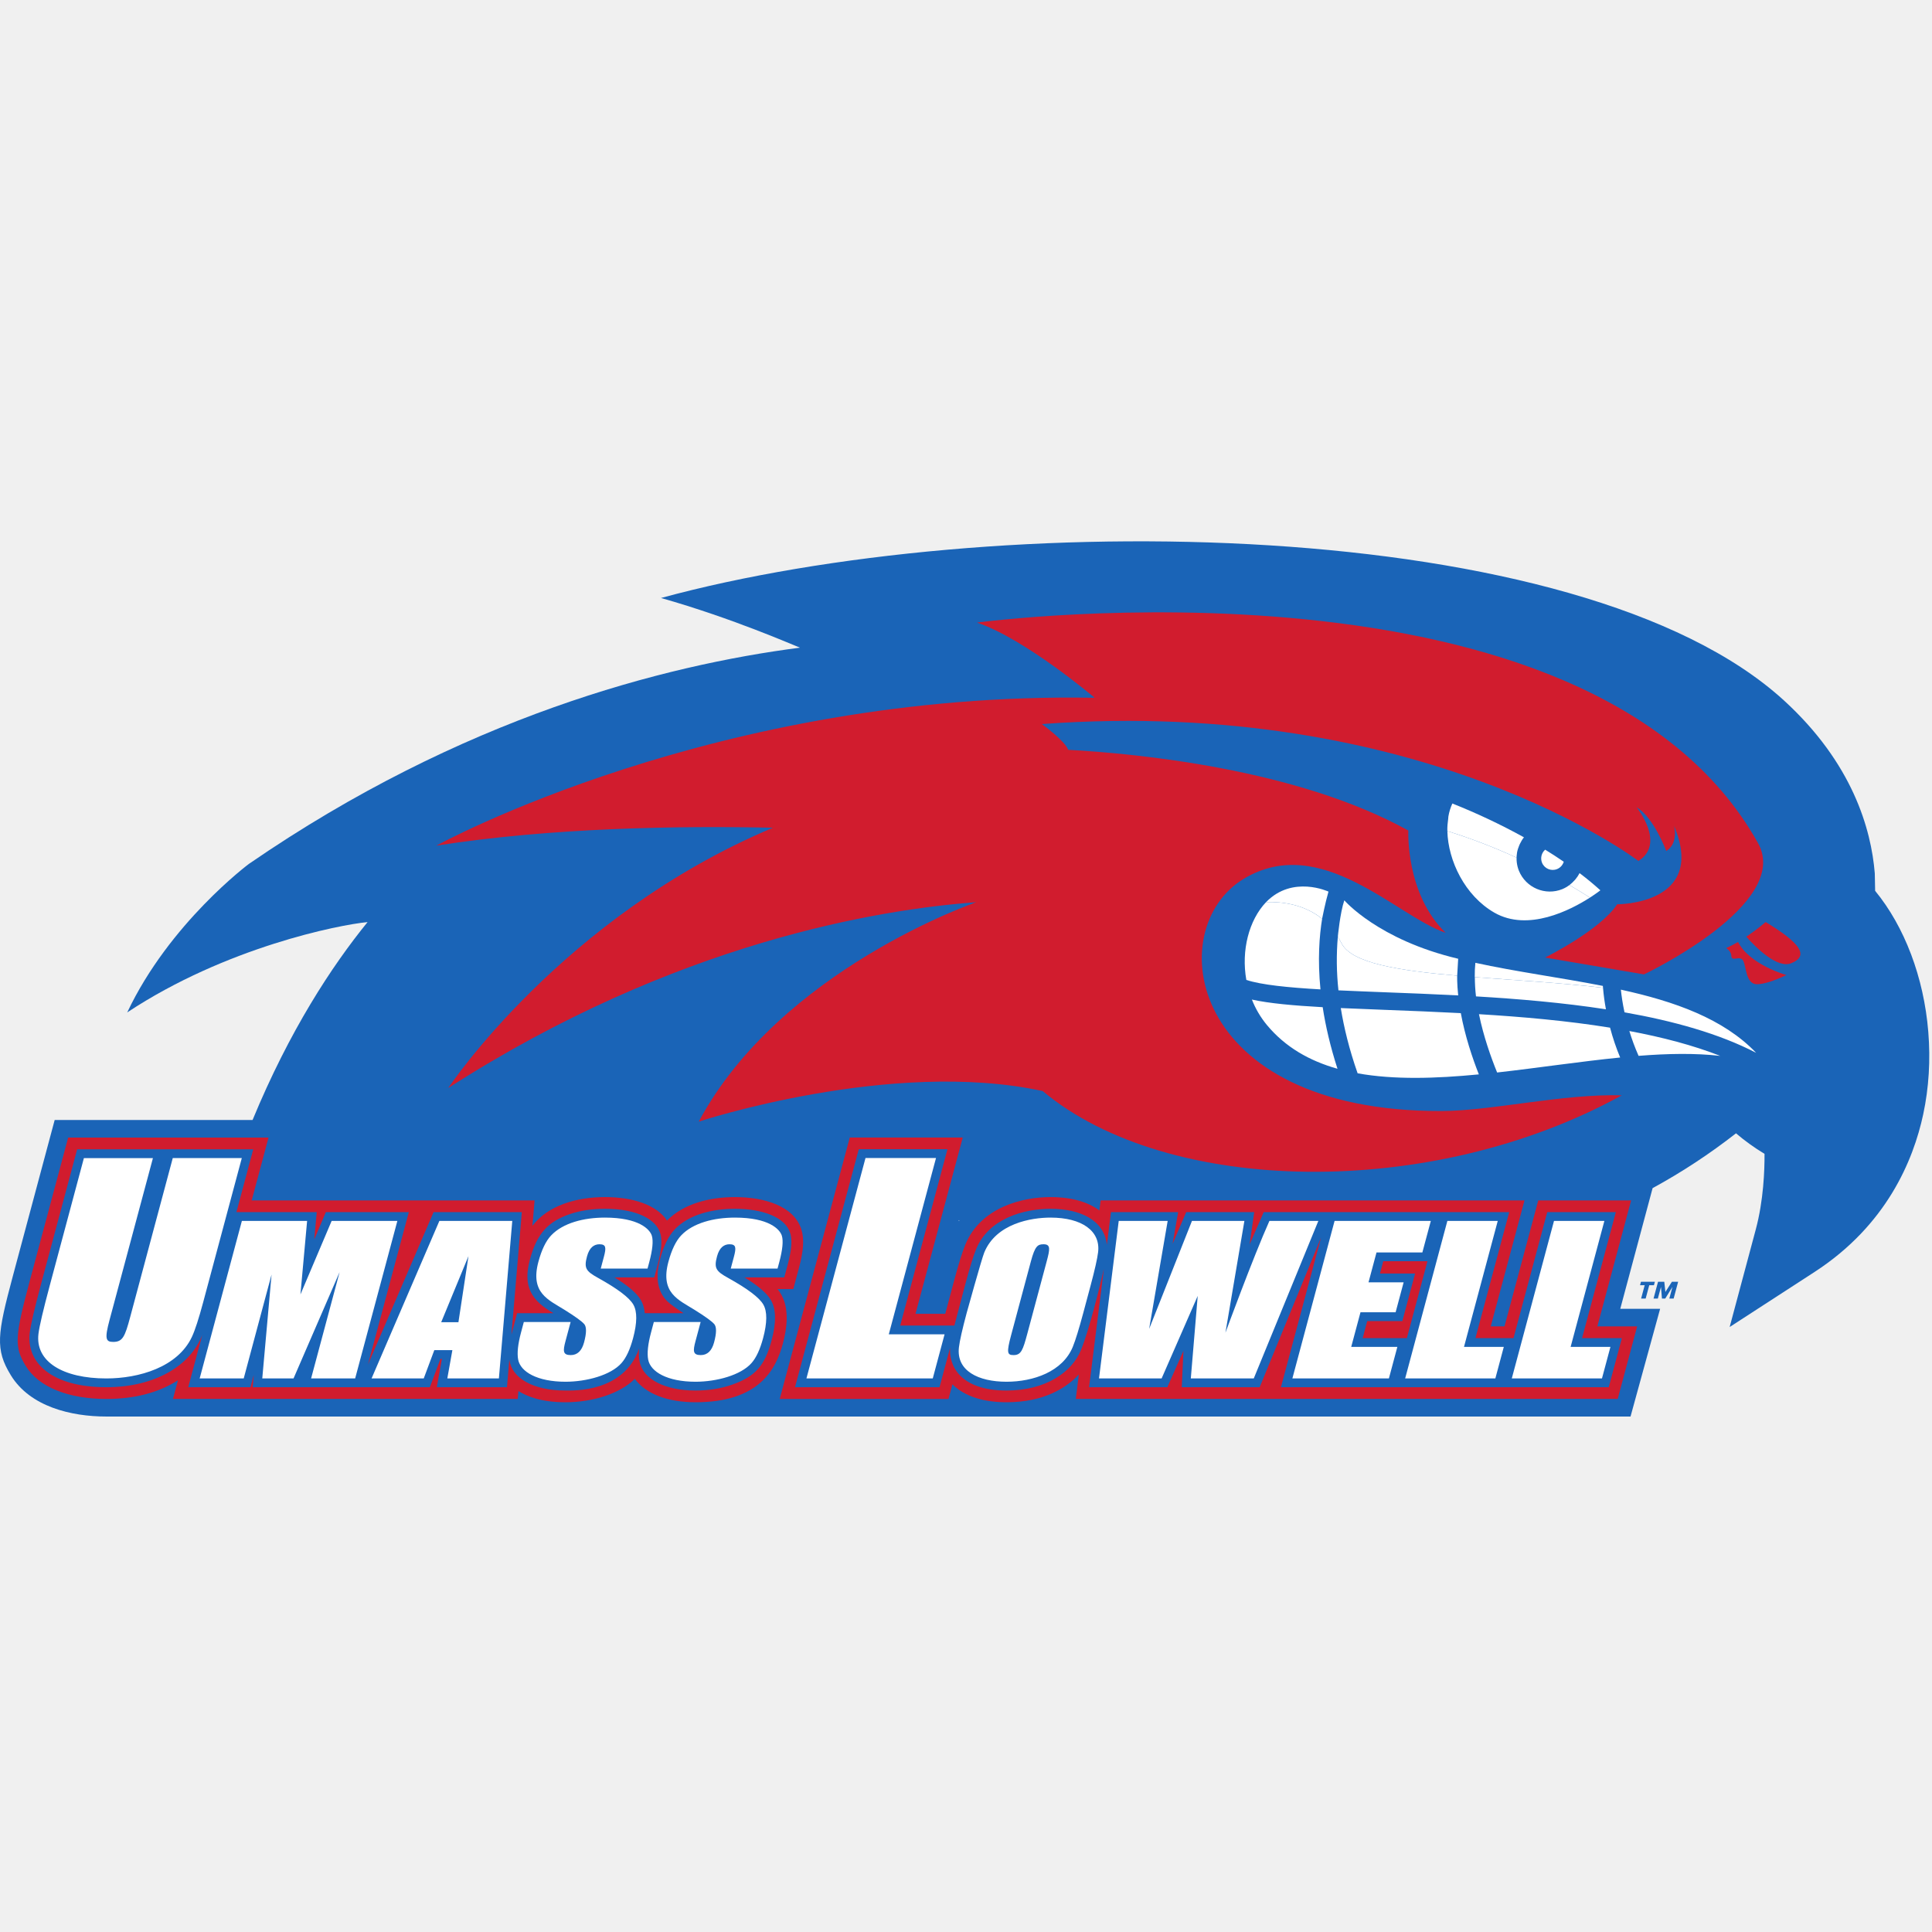
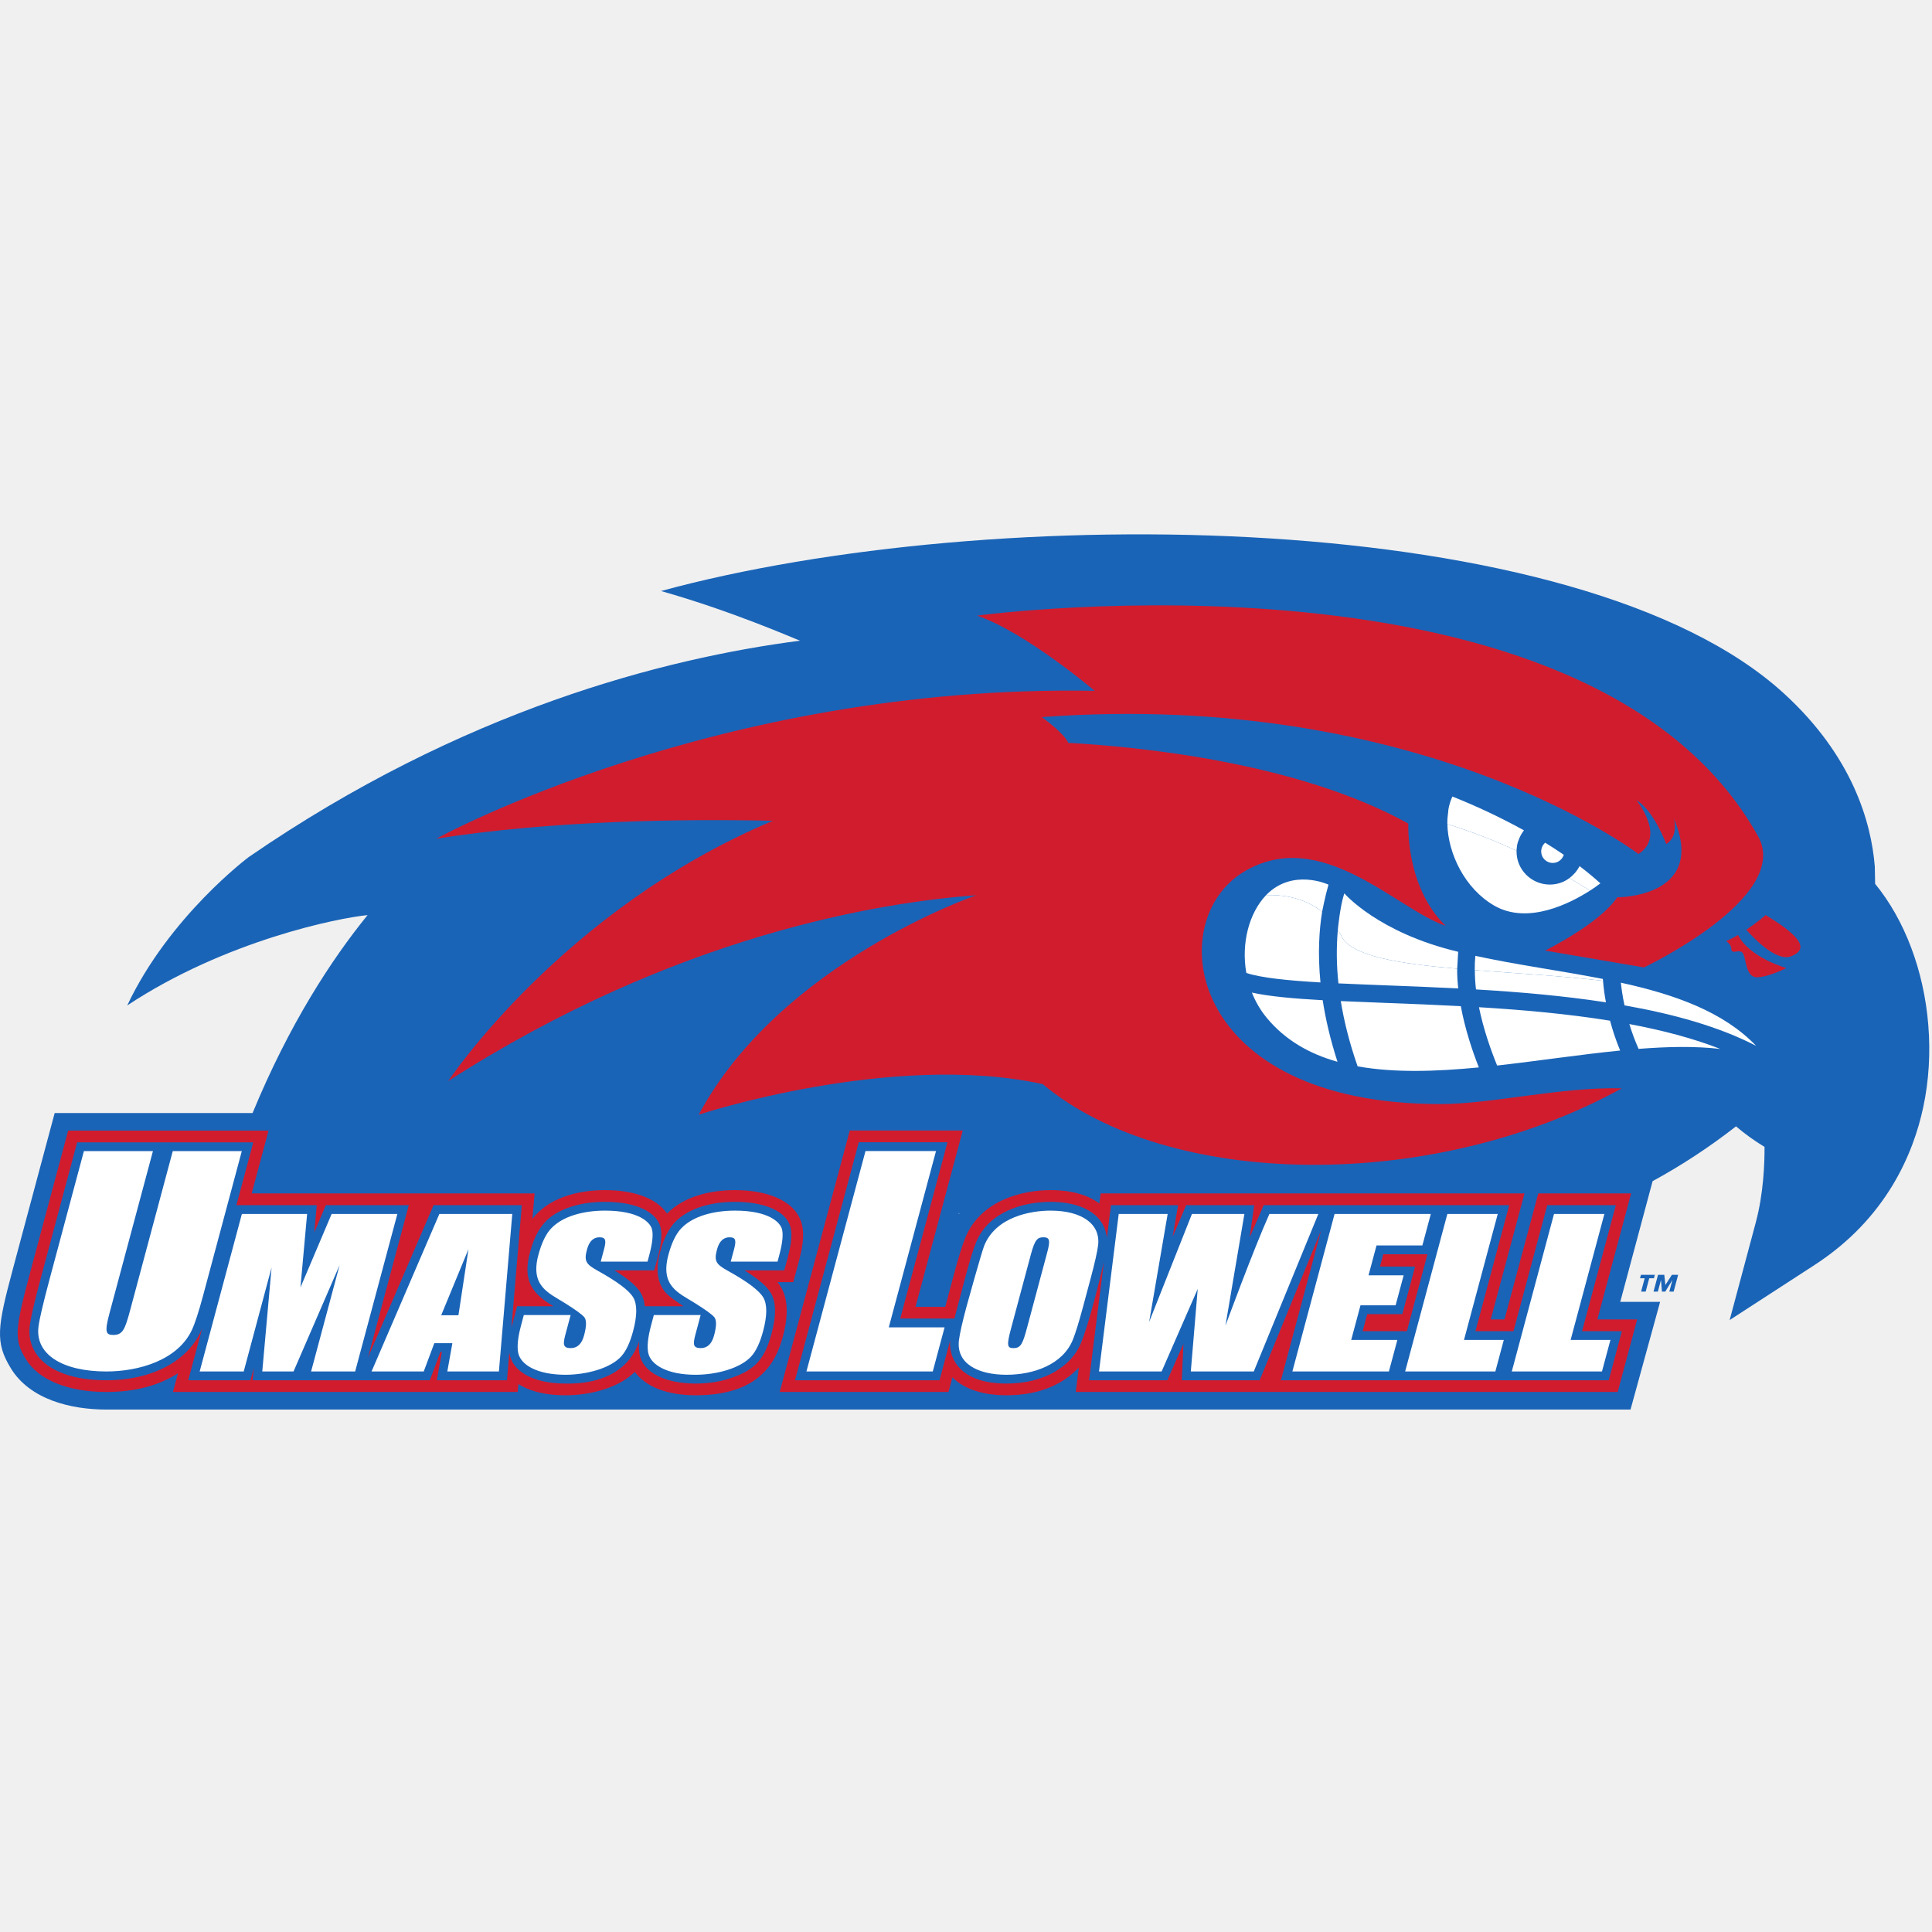
<svg xmlns="http://www.w3.org/2000/svg" width="200" height="200">
-   <g fill="none">
-     <path d="M99.267 126.31c.02.005.039.008.06.014-.032.029-.07.058-.1.086l.04-.1zm100.348-19.504c-.46-5.64-2.46-10.882-5.502-14.589l-.035-1.806c-.374-4.586-2.307-11.412-9.4-17.897-21.178-19.36-82.054-19.927-116.25-10.611 7.443 2.111 13.801 4.927 14.386 5.143-14.035 1.814-34.98 7.197-57.056 22.39 0 0-8.229 6.132-12.587 15.368 10.211-6.753 21.956-9.075 24.88-9.35-3.705 4.561-8.081 11.227-11.905 20.488H5.66l-4.326 16.142c-1.618 6.039-1.853 7.6-.214 10.278 1.985 3.256 6.24 4.277 9.889 4.277h157.783l3.063-11.15h-4.126l3.348-12.493a63.008 63.008 0 0 0 8.633-5.675 22.41 22.41 0 0 0 2.953 2.125c.01 1.692-.1 4.813-.903 7.817l-2.707 10.11 8.782-5.695c7.452-4.834 10.233-11.546 11.256-16.325.585-2.742.763-5.618.524-8.547z" fill="#1A64B7" />
-     <path d="M154.694 94.476c3.499 2.008 7.892-.272 9.894-1.555a55.498 55.498 0 0 0-2.122-1.3 3.43 3.43 0 0 1-.72.416 3.46 3.46 0 0 1-4.51-1.898 3.425 3.425 0 0 1-.212-1.71c-.013.116-.034.23-.034.35a59.496 59.496 0 0 0-7.16-2.747c.075 3.065 1.812 6.691 4.864 8.444m6.496-4.51c.347-.14.587-.43.69-.76-.64-.437-1.28-.852-1.924-1.248a1.2 1.2 0 0 0-.327 1.35c.249.61.948.91 1.56.658m-31.594 13.508a9.752 9.752 0 0 0 1.53 2.605c1.918 2.32 4.43 3.742 7.332 4.56-.747-2.314-1.238-4.445-1.532-6.375-3.044-.169-5.524-.392-7.33-.79m48.485 5.832c-2.828-1.108-6.023-1.942-9.41-2.574.248.819.563 1.681.955 2.569 3.004-.238 5.864-.293 8.455.005m-11.834-4.824a21.697 21.697 0 0 1-.302-2.228c-4.386-.514-9.055-.778-13.27-1.102.004.658.04 1.325.12 1.994 4.433.262 9.036.656 13.452 1.336m-11.264 6.542c4.252-.478 8.597-1.139 12.736-1.552a23.87 23.87 0 0 1-1.045-3.088c-4.416-.715-9.073-1.125-13.571-1.396.473 2.312 1.246 4.479 1.88 6.036m-1.892.196c-.667-1.694-1.425-3.942-1.867-6.34a515.476 515.476 0 0 0-7.803-.338 854.35 854.35 0 0 1-4.622-.188c.327 2.03.879 4.29 1.743 6.754 3.782.68 8.082.543 12.548.112m-16.215-16.158l-.01.052c-1.858-1.502-4.13-1.783-5.797-1.73-1.776 1.862-2.59 5.001-2.047 8.058 1.55.51 4.29.785 7.674.98-.3-3.053-.123-5.52.18-7.36M150.848 101c-6.106-.527-10.934-1.297-11.97-3.346a28.46 28.46 0 0 0-.385-.699 28.59 28.59 0 0 0 .062 5.565c1.556.073 3.217.137 4.933.204 2.36.09 4.872.185 7.464.321-.135-1.27-.104-2.045-.104-2.045m16.943 1.448c.068.635.18 1.432.377 2.348 5.067.893 9.798 2.206 13.626 4.192-3.398-3.55-8.464-5.33-14.003-6.54" fill="#FFF" />
-     <path d="M180.445 99.438c.337.602.267 2.471 1.455 2.45 1.19-.024 3.022-.953 3.022-.953s-3.81-1.067-4.998-3.423a11.3 11.3 0 0 1-1.222.629c.264.193.51.459.52.783.02.728.886-.085 1.223.514m2.336-3.988s-.873.756-2.004 1.519c.946 1.065 3.192 3.339 4.657 2.742 1.898-.772.894-2.112-2.653-4.261" fill="#D11C2E" />
-     <path d="M165.944 102.254c-.006-.064-.016-.133-.018-.193-4.4-.863-8.99-1.469-13.197-2.391-.05.485-.068.978-.064 1.48.002 0 .004.002.01.002 4.214.324 8.883.588 13.27 1.102m-1.357-9.334a.082.082 0 0 0 .013-.008c.673-.433 1.07-.748 1.07-.748a32.31 32.31 0 0 0-2.154-1.78 3.51 3.51 0 0 1-.421.636c-.025.03-.054.058-.08.09a3.518 3.518 0 0 1-.55.51c.804.469 1.514.91 2.122 1.3m-7.564-4.492c.008-.055.01-.113.019-.167.044-.252.122-.492.22-.726.023-.063.052-.124.08-.183.118-.238.249-.468.415-.675a65.4 65.4 0 0 0-7.41-3.499 5.422 5.422 0 0 0-.41 1.333c-.015.076-.008.16-.02.238-.058.41-.1.828-.09 1.267l-.002.014a59.496 59.496 0 0 1 7.163 2.75c0-.12.022-.235.035-.352M150.848 101c-6.106-.527-10.934-1.297-11.97-3.346a28.46 28.46 0 0 0-.385-.699s.228-2.456.671-3.755c0 0 3.487 4.084 11.786 6.05l-.102 1.75m-19.781-7.616c1.666-.053 3.939.228 5.797 1.73 0 0 .325-1.665.66-2.815 0 0-3.709-1.74-6.457 1.085" fill="#FFF" />
-     <path d="M181.99 87.278c-17.468-31.302-80.603-22.865-80.844-22.827 5.015 1.704 12.173 7.784 12.173 7.784-39.063-.717-68.15 15.306-68.15 15.306 11.974-1.88 25.342-2.062 34.843-1.852-21.843 9.187-33.61 26.943-33.61 26.943 23.538-15.13 44.775-18.514 54.655-19.233 0 0-20.294 6.958-28.724 22.712 0 0 19.93-6.572 35.607-3.165 12.893 10.817 40.219 11.315 59.948.441-6.144-.172-13.479 1.616-18.68 1.628-26.4.053-28.947-18.917-20.462-24.035 7.999-4.826 15.83 3.883 20.906 5.58-4.18-4.05-3.86-10.583-3.86-10.583-11.548-6.398-28.132-7.97-35.217-8.356-.303-.912-2.723-2.666-2.723-2.666 39.42-2.888 61.757 14.172 61.757 14.172 2.877-1.814-.194-5.559-.194-5.559 1.777 1.026 3.076 4.529 3.076 4.529 1.31-.82.8-2.624.8-2.624 3.463 8.192-5.882 8.139-5.882 8.139-1.765 2.696-7.462 5.513-7.462 5.513l10.235 1.745s15.344-7.259 11.809-13.592m-99.023 40.026c-.754-2.469-3.859-3.382-6.886-3.382-2.575 0-5.287.655-7.03 2.429-1.11-1.643-3.556-2.43-6.43-2.43-2.957 0-5.913.877-7.505 2.978l.223-2.634H26.055l1.743-6.503H7.056l-3.964 14.794c-1.564 5.838-1.642 6.86-.419 8.858 1.342 2.201 4.445 3.405 8.336 3.405 2.907 0 5.396-.64 7.415-1.937l-.52 1.936h35.693l.069-.817c.85.523 2.294 1.16 4.875 1.16 2.837 0 5.658-.902 7.172-2.423 1.147 1.56 3.394 2.422 6.287 2.422 6.531 0 8.307-3.33 9.046-6.085.934-3.489-.02-4.955-.56-5.629h1.634l.595-2.218c.469-1.75.547-2.96.253-3.924" fill="#D11C2E" />
-     <path d="M165.357 137.308l3.495-13.043h-9.612l-3.495 13.043h-1.426l3.495-13.043h-43.878l-.13 1.04c-1.112-.828-2.765-1.383-5.057-1.383-2.878 0-7.234 1.032-8.827 4.943-.313.769-.693 1.99-1.16 3.732l-.91 3.41h-3.08l4.891-18.253H87.968l-7.252 27.065h17.472l.405-1.513c1.335 1.322 3.376 1.854 5.603 1.854 3.857 0 6.177-1.474 7.485-2.872l-.317 2.53h56.1l2.013-7.51h-4.12" fill="#D11C2E" />
-     <path d="M81.807 127.658c-.513-1.683-2.899-2.523-5.725-2.523-2.326 0-4.767.587-6.228 2.127-.658.696-1.162 1.72-1.54 3.13-.528 1.965-.168 3.442.795 4.345.306.286.849.684 1.65 1.206h-4.012c-.049-.518-.178-.966-.395-1.345-.4-.7-1.282-1.465-2.732-2.365h4.11l.354-1.319c.401-1.498.485-2.532.264-3.256-.417-1.37-2.294-2.523-5.725-2.523-1.331 0-2.54.18-3.594.537-2.267.768-3.443 1.992-4.175 4.72-.756 2.823.181 4.245 2.445 5.551h-3.77l-.584 2.209 1.075-12.674h-9.135l-6.792 15.777 4.227-15.777h-8.59l-1.196 2.822.255-2.822h-8.315l1.743-6.503H7.987L4.264 132.87c-.693 2.588-1.08 4.252-1.184 5.085-.386 3.11 2.28 5.65 7.929 5.65 4.961 0 8.679-2.174 9.926-5.408l-1.45 5.409h6.444l.34-1.273-.113 1.273h18.34l1.096-2.932h.152l-.526 2.932h7.264l.24-2.844c.28 1.93 2.484 3.185 5.819 3.185.812 0 6.045.22 7.621-4.362-.043.507-.03.952.044 1.337.364 1.9 2.69 3.025 5.794 3.025 1.369 0 2.646-.205 3.798-.61 2.393-.844 3.374-1.956 4.076-4.576.497-1.856.477-3.217-.062-4.163-.4-.7-1.282-1.465-2.733-2.365h4.11l.354-1.319c.4-1.498.485-2.532.264-3.256m59.255 10.864l.473-1.766h3.636l1.318-4.922h-3.635l.34-1.273h4.577l-2.133 7.96h-4.576zm22.714 0l3.495-13.044h-7.1l-3.495 13.044h-3.938l3.495-13.044h-25.414l-1.454 3.334.47-3.334h-7.04l-1.408 3.285.572-3.285h-6.952l-.424 3.383c-.28-2.566-2.76-3.726-5.834-3.726-2.723 0-6.394.97-7.704 4.188-.293.722-.657 1.895-1.11 3.588l-1.138 4.309h-5.606l4.89-18.253H88.9l-6.603 24.639h14.961l1.096-4.092c-.139 1.739.93 4.433 5.843 4.433 4.017 0 6.756-1.864 7.704-4.187.864-2.12 1.94-6.532 2.373-8.42l-1.535 12.266h8.103l1.666-3.769-.173 3.769h8.065l6.353-15.494-4.152 15.494h33.934l1.361-5.084h-4.12z" fill="#1A64B7" />
-     <path d="M17.885 119.885h7.146l-4.001 14.932c-.454 1.693-.84 2.882-1.16 3.567-1.472 3.156-5.511 4.312-8.861 4.312-4.48 0-7.385-1.731-7.026-4.63.098-.786.485-2.44 1.16-4.96l3.542-13.22h7.146l-4.489 16.752c-.519 1.936-.407 2.277.375 2.277.982 0 1.216-.548 1.757-2.566l4.41-16.464m16.449 6.503h6.802l-4.37 16.308h-4.56l2.951-11.01-4.77 11.01H27.15l.962-10.758-2.882 10.758h-4.56l4.37-16.308h6.752l-.69 7.614 3.23-7.614m4.131 16.308h5.402l1.095-2.932h1.87l-.524 2.932h5.34l1.384-16.308h-7.546l-7.02 16.308zm10.033-12.662l-1.039 6.84h-1.784l2.823-6.84zm32.168.645l-.173.644h-4.844l.324-1.209c.256-.955.233-1.308-.454-1.308-.548 0-1.04.316-1.292 1.258-.328 1.22-.109 1.53 1.15 2.227 2.02 1.12 3.236 2.04 3.647 2.76.41.718.401 1.877-.027 3.474-.311 1.162-.708 2.019-1.19 2.569-1.109 1.267-3.629 1.943-5.805 1.943-2.925 0-4.66-1.03-4.9-2.286-.128-.665-.028-1.608.3-2.83l.285-1.068h4.845l-.532 1.984c-.274 1.024-.276 1.441.544 1.441.683 0 1.145-.437 1.381-1.32.258-.96.265-1.588.021-1.883-.25-.295-.932-.789-2.044-1.481-1.65-1.038-3.574-1.734-2.708-4.966.335-1.248.776-2.162 1.323-2.74 1.224-1.292 3.39-1.843 5.567-1.843 3.5 0 4.65 1.203 4.855 1.878.165.542.074 1.46-.273 2.756m8.933-10.802h7.299l-4.89 18.253h5.776l-1.223 4.566H83.482l6.115-22.82m24.079 9.745c.262-2.184-1.668-3.576-4.927-3.576-1.985 0-5.629.599-6.861 3.621-.278.682-1.823 6.27-1.823 6.27-.45 1.68-.714 2.855-.795 3.525-.296 2.448 2.006 3.576 4.926 3.576 2.788 0 5.814-1.049 6.862-3.62.277-.682.635-1.842 1.075-3.48l.747-2.79c.45-1.68.715-2.854.796-3.526zm-8.753 10.657c-.656 0-.742-.236-.246-2.085l2.04-7.615c.432-1.614.717-1.772 1.318-1.772.746 0 .654.516.318 1.772l-2.008 7.494c-.457 1.7-.639 2.206-1.422 2.206zm26.486-13.89h5.066l-6.686 16.308h-6.517l.715-8.543-3.737 8.543h-6.481l2.041-16.308h5.067l-1.918 11.18 4.433-11.18h5.427l-1.962 11.573s2.862-7.8 4.552-11.573m2.377 16.308l4.37-16.308h9.962l-.875 3.263h-4.747l-.828 3.093h3.636l-.831 3.102h-3.636l-.96 3.586h4.776l-.875 3.264h-9.992m16.045-16.308h5.216l-3.495 13.044h4.12l-.874 3.264h-9.337l4.37-16.308m11.039 0h5.215l-3.495 13.044h4.12l-.875 3.264H156.5l4.37-16.308m-93.665 4.291l-.173.644h-4.844l.324-1.209c.256-.955.233-1.308-.454-1.308-.548 0-1.04.316-1.292 1.258-.328 1.22-.109 1.53 1.15 2.227 2.02 1.12 3.236 2.04 3.647 2.76.41.718.401 1.877-.027 3.474-.311 1.162-.708 2.019-1.19 2.569-1.11 1.267-3.629 1.943-5.805 1.943-2.925 0-4.66-1.03-4.9-2.286-.128-.665-.028-1.608.3-2.83l.285-1.068h4.845l-.532 1.984c-.274 1.024-.276 1.441.543 1.441.684 0 1.146-.437 1.382-1.32.257-.96.265-1.588.021-1.883-.251-.295-.932-.789-2.044-1.481-1.65-1.038-3.574-1.734-2.708-4.966.335-1.248.775-2.162 1.323-2.74 1.224-1.292 3.39-1.843 5.567-1.843 3.5 0 4.65 1.203 4.855 1.878.165.542.074 1.46-.273 2.756" fill="#FFF" />
-     <path d="M172.4 133.743l.675-1.056h.646l-.466 1.74h-.447l.317-1.186h-.008l-.732 1.186h-.341l-.097-1.186h-.007l-.319 1.186h-.447l.466-1.74h.646l.114 1.056zm-1.185-.696h-.486l-.37 1.38h-.472l.37-1.38h-.482l.097-.36h1.439l-.096.36z" fill="#1A64B7" />
+   <g fill-rule="nonzero" fill="none">
+     <path d="M99.267 125.588c.02.006.039.009.06.014-.032.03-.07.058-.1.086l.04-.1Zm100.348-19.504c-.46-5.639-2.46-10.881-5.502-14.588l-.035-1.806c-.374-4.586-2.307-11.412-9.4-17.898-21.178-19.36-82.054-19.927-116.25-10.61 7.443 2.11 13.801 4.927 14.386 5.142-14.035 1.815-34.98 7.198-57.056 22.391 0 0-8.229 6.132-12.587 15.368 10.211-6.753 21.956-9.076 24.88-9.351-3.705 4.562-8.081 11.228-11.905 20.489H5.66l-4.326 16.142c-1.618 6.038-1.853 7.6-.214 10.278 1.985 3.256 6.24 4.276 9.889 4.276h157.783l3.063-11.15h-4.126l3.348-12.493a63.008 63.008 0 0 0 8.633-5.674 22.41 22.41 0 0 0 2.953 2.124c.01 1.693-.1 4.813-.903 7.818l-2.707 10.11 8.782-5.696c7.452-4.833 10.233-11.545 11.256-16.325.585-2.741.763-5.617.524-8.547Z" fill="#1A64B7" />
+     <path d="M154.694 93.755c3.499 2.008 7.892-.272 9.894-1.556a55.498 55.498 0 0 0-2.122-1.3 3.43 3.43 0 0 1-.72.416 3.46 3.46 0 0 1-4.51-1.897 3.425 3.425 0 0 1-.212-1.711c-.013.116-.034.231-.034.351a59.496 59.496 0 0 0-7.16-2.747c.075 3.065 1.812 6.691 4.864 8.444M161.19 89.244c.347-.14.587-.429.69-.759-.64-.437-1.28-.853-1.924-1.249a1.2 1.2 0 0 0-.327 1.35c.249.61.948.91 1.56.658M129.595 102.753a9.752 9.752 0 0 0 1.53 2.604c1.918 2.32 4.43 3.742 7.332 4.56-.747-2.314-1.238-4.445-1.532-6.375-3.044-.168-5.524-.392-7.33-.79M178.08 108.584c-2.828-1.107-6.023-1.941-9.41-2.573.248.818.563 1.68.955 2.569 3.004-.238 5.864-.294 8.455.004M166.246 103.76a21.697 21.697 0 0 1-.302-2.227c-4.386-.514-9.055-.778-13.27-1.103.004.66.04 1.326.12 1.995 4.433.262 9.036.656 13.452 1.335M154.982 110.303c4.252-.478 8.597-1.14 12.736-1.552a23.87 23.87 0 0 1-1.045-3.088c-4.416-.715-9.073-1.126-13.571-1.396.473 2.311 1.246 4.479 1.88 6.036M153.09 110.498c-.667-1.693-1.425-3.941-1.867-6.34a515.476 515.476 0 0 0-7.803-.338 854.35 854.35 0 0 1-4.622-.187c.327 2.03.879 4.29 1.743 6.754 3.782.68 8.082.543 12.548.111M136.874 94.34l-.01.052c-1.858-1.502-4.13-1.783-5.797-1.73-1.776 1.863-2.59 5.002-2.047 8.058 1.55.511 4.29.785 7.674.98-.3-3.053-.123-5.52.18-7.36M150.848 100.278c-6.106-.527-10.934-1.297-11.97-3.345a28.46 28.46 0 0 0-.385-.7 28.59 28.59 0 0 0 .062 5.566c1.556.073 3.217.137 4.933.204 2.36.089 4.872.185 7.464.32-.135-1.27-.104-2.045-.104-2.045M167.791 101.726c.068.636.18 1.433.377 2.349 5.067.892 9.798 2.205 13.626 4.192-3.398-3.55-8.464-5.33-14.003-6.54" fill="#FFF" />
+     <path d="M180.445 98.717c.337.602.267 2.471 1.455 2.45 1.19-.024 3.022-.953 3.022-.953s-3.81-1.067-4.998-3.423a11.3 11.3 0 0 1-1.222.628c.264.194.51.46.52.784.02.727.886-.086 1.223.514M182.781 94.728s-.873.757-2.004 1.52c.946 1.065 3.192 3.338 4.657 2.741 1.898-.771.894-2.111-2.653-4.26" fill="#D11C2E" />
+     <path d="M165.944 101.533c-.006-.065-.016-.134-.018-.193-4.4-.863-8.99-1.469-13.197-2.392-.05.486-.068.979-.064 1.48.002 0 .004.002.01.002 4.214.325 8.883.589 13.27 1.103M164.588 92.2a14.818 14.818 0 0 0 1.084-.757 32.31 32.31 0 0 0-2.155-1.78 3.51 3.51 0 0 1-.421.636c-.025.029-.054.058-.08.089a3.518 3.518 0 0 1-.55.512c.804.468 1.514.908 2.122 1.3M157.024 87.707c.008-.055.01-.113.019-.167.044-.252.122-.493.22-.726a3.667 3.667 0 0 1 .496-.858 65.4 65.4 0 0 0-7.41-3.5 5.422 5.422 0 0 0-.41 1.333c-.016.076-.009.161-.02.239-.06.41-.1.828-.09 1.267-.001.005-.003.008-.003.014.003 0 .003 0 .005.002 2.62.81 5.021 1.77 7.159 2.747 0-.12.02-.235.034-.351M150.848 100.278c-6.106-.527-10.934-1.297-11.97-3.345a28.46 28.46 0 0 0-.385-.7s.228-2.455.671-3.754c0 0 3.487 4.084 11.786 6.049l-.102 1.75M131.067 92.662c1.666-.053 3.939.228 5.797 1.73 0 0 .325-1.664.66-2.815 0 0-3.709-1.74-6.457 1.085" fill="#FFF" />
+     <path d="M181.99 86.556c-17.468-31.301-80.603-22.865-80.844-22.826 5.015 1.703 12.173 7.784 12.173 7.784-39.063-.717-68.15 15.306-68.15 15.306 11.974-1.88 25.342-2.062 34.843-1.853-21.843 9.188-33.61 26.944-33.61 26.944 23.538-15.13 44.775-18.514 54.655-19.233 0 0-20.294 6.957-28.724 22.712 0 0 19.93-6.573 35.607-3.165 12.893 10.816 40.219 11.315 59.948.44-6.144-.172-13.479 1.617-18.68 1.628-26.4.053-28.947-18.917-20.462-24.035 7.999-4.826 15.83 3.883 20.906 5.58-4.18-4.05-3.86-10.582-3.86-10.582-11.548-6.399-28.132-7.971-35.217-8.356-.303-.913-2.723-2.666-2.723-2.666 39.42-2.888 61.757 14.171 61.757 14.171 2.877-1.813-.194-5.558-.194-5.558 1.777 1.025 3.076 4.529 3.076 4.529 1.31-.82.8-2.624.8-2.624 3.463 8.191-5.882 8.138-5.882 8.138-1.765 2.696-7.462 5.514-7.462 5.514l10.235 1.744s15.344-7.258 11.809-13.592M82.968 126.583c-.754-2.47-3.859-3.383-6.886-3.383-2.575 0-5.287.656-7.03 2.43-1.11-1.644-3.556-2.43-6.43-2.43-2.957 0-5.913.876-7.505 2.978l.223-2.635H26.055l1.743-6.503H7.056l-3.964 14.795c-1.564 5.838-1.642 6.859-.419 8.858 1.342 2.2 4.445 3.404 8.336 3.404 2.907 0 5.396-.64 7.415-1.936l-.52 1.936h35.693l.069-.817c.85.522 2.294 1.16 4.875 1.16 2.837 0 5.658-.902 7.172-2.423 1.147 1.559 3.394 2.422 6.287 2.422 6.531 0 8.307-3.33 9.046-6.086.934-3.488-.02-4.955-.56-5.628h1.634l.595-2.218c.469-1.751.547-2.96.253-3.924" fill="#D11C2E" />
+     <path d="m165.357 136.587 3.495-13.044h-9.612l-3.495 13.044h-1.426l3.495-13.044h-43.878l-.13 1.04c-1.112-.827-2.765-1.383-5.057-1.383-2.878 0-7.234 1.032-8.827 4.944-.313.769-.693 1.989-1.16 3.732l-.91 3.41h-3.08l4.891-18.254H87.968l-7.252 27.065h17.472l.405-1.512c1.335 1.321 3.376 1.854 5.603 1.854 3.857 0 6.177-1.474 7.485-2.873l-.317 2.53h56.1l2.013-7.51h-4.12" fill="#D11C2E" />
+     <path d="M81.807 126.936c-.513-1.683-2.899-2.522-5.725-2.522-2.326 0-4.767.586-6.228 2.127-.658.696-1.162 1.72-1.54 3.13-.528 1.964-.168 3.442.795 4.345.306.286.849.683 1.65 1.206h-4.012c-.049-.519-.178-.967-.395-1.346-.4-.7-1.282-1.465-2.732-2.365h4.11l.354-1.318c.401-1.498.485-2.533.264-3.257-.417-1.37-2.294-2.522-5.725-2.522-1.331 0-2.54.18-3.594.537-2.267.767-3.443 1.992-4.175 4.72-.756 2.823.181 4.245 2.445 5.55h-3.77l-.584 2.21 1.075-12.674h-9.135l-6.792 15.777 4.227-15.777h-8.59l-1.196 2.822.255-2.822h-8.315l1.743-6.503H7.987l-3.723 13.895c-.693 2.588-1.08 4.252-1.184 5.084-.386 3.11 2.28 5.651 7.929 5.651 4.961 0 8.679-2.174 9.926-5.408l-1.45 5.408h6.444l.34-1.273-.113 1.273h18.34l1.096-2.931h.152l-.526 2.931h7.264l.24-2.843c.28 1.93 2.484 3.185 5.819 3.185.812 0 6.045.22 7.621-4.362-.043.506-.03.951.044 1.337.364 1.9 2.69 3.025 5.794 3.025 1.369 0 2.646-.205 3.798-.61 2.393-.844 3.374-1.956 4.076-4.577.497-1.856.477-3.217-.062-4.163-.4-.7-1.282-1.465-2.733-2.365h4.11l.354-1.318c.4-1.498.485-2.533.264-3.257M141.062 137.8l.473-1.765h3.636l1.318-4.922h-3.635l.34-1.273h4.577l-2.133 7.96h-4.576Zm22.714 0 3.495-13.043h-7.1l-3.495 13.043h-3.938l3.495-13.043h-25.414l-1.454 3.333.47-3.333h-7.04l-1.408 3.285.572-3.285h-6.952l-.424 3.382c-.28-2.566-2.76-3.725-5.834-3.725-2.723 0-6.394.97-7.704 4.187-.293.722-.657 1.896-1.11 3.589l-1.138 4.308h-5.606l4.89-18.253H88.9l-6.603 24.64h14.961l1.096-4.093c-.139 1.74.93 4.434 5.843 4.434 4.017 0 6.756-1.864 7.704-4.187.864-2.12 1.94-6.532 2.373-8.42l-1.535 12.265h8.103l1.666-3.768-.173 3.768h8.065l6.353-15.493-4.152 15.493h33.934l1.361-5.084h-4.12Z" fill="#1A64B7" />
+     <path d="M17.885 119.164h7.146l-4.001 14.931c-.454 1.694-.84 2.882-1.16 3.568-1.472 3.156-5.511 4.311-8.861 4.311-4.48 0-7.385-1.73-7.026-4.629.098-.787.485-2.44 1.16-4.96l3.542-13.221h7.146l-4.489 16.753c-.519 1.936-.407 2.277.375 2.277.982 0 1.216-.549 1.757-2.567l4.41-16.463M34.333 125.667h6.802l-4.37 16.307h-4.56l2.951-11.01-4.77 11.01H27.15l.962-10.758-2.882 10.758h-4.56l4.37-16.307h6.752l-.69 7.613 3.23-7.613M38.463 141.974h5.402l1.095-2.931h1.87l-.524 2.931h5.34l1.384-16.307h-7.546l-7.02 16.307Zm10.033-12.661-1.039 6.84h-1.784l2.823-6.84ZM80.664 129.957l-.173.644h-4.844l.324-1.208c.256-.955.233-1.309-.454-1.309-.548 0-1.04.317-1.292 1.259-.328 1.22-.109 1.53 1.15 2.226 2.02 1.122 3.236 2.041 3.647 2.76.41.718.401 1.877-.027 3.475-.311 1.162-.708 2.018-1.19 2.568-1.109 1.267-3.629 1.944-5.805 1.944-2.925 0-4.66-1.03-4.9-2.286-.128-.665-.028-1.608.3-2.83l.285-1.068h4.845l-.532 1.984c-.274 1.024-.276 1.44.544 1.44.683 0 1.145-.436 1.381-1.32.258-.959.265-1.587.021-1.883-.25-.295-.932-.788-2.044-1.48-1.65-1.038-3.574-1.735-2.708-4.966.335-1.249.776-2.162 1.323-2.74 1.224-1.293 3.39-1.843 5.567-1.843 3.5 0 4.65 1.203 4.855 1.878.165.541.074 1.46-.273 2.755M89.597 119.155h7.299l-4.89 18.253h5.776l-1.223 4.566H83.482l6.115-22.819M113.676 128.9c.262-2.185-1.668-3.576-4.927-3.576-1.985 0-5.629.599-6.861 3.62-.278.683-1.823 6.271-1.823 6.271-.45 1.68-.714 2.854-.795 3.524-.296 2.448 2.006 3.577 4.926 3.577 2.788 0 5.814-1.049 6.862-3.621.277-.681.635-1.841 1.075-3.48l.747-2.79c.45-1.679.715-2.854.796-3.525Zm-8.753 10.657c-.656 0-.742-.237-.246-2.085l2.04-7.615c.432-1.614.717-1.773 1.318-1.773.746 0 .654.517.318 1.773l-2.008 7.493c-.457 1.701-.639 2.207-1.422 2.207ZM131.409 125.667h5.066l-6.686 16.307h-6.517l.715-8.542-3.737 8.542h-6.481l2.041-16.307h5.067l-1.918 11.18 4.433-11.18h5.427l-1.962 11.572s2.862-7.799 4.552-11.572M133.786 141.974l4.37-16.307h9.962l-.875 3.263h-4.747l-.828 3.092h3.636l-.831 3.103h-3.636l-.96 3.585h4.776l-.875 3.264h-9.992M149.831 125.667h5.216l-3.495 13.043h4.12l-.874 3.264h-9.337l4.37-16.307M160.87 125.667h5.215l-3.495 13.043h4.12l-.875 3.264H156.5l4.37-16.307M67.205 129.957l-.173.644h-4.844l.324-1.208c.256-.955.233-1.309-.454-1.309-.548 0-1.04.317-1.292 1.259-.328 1.22-.109 1.53 1.15 2.226 2.02 1.122 3.236 2.041 3.647 2.76.41.718.401 1.877-.027 3.475-.311 1.162-.708 2.018-1.19 2.568-1.11 1.267-3.629 1.944-5.805 1.944-2.925 0-4.66-1.03-4.9-2.286-.128-.665-.028-1.608.3-2.83l.285-1.068h4.845l-.532 1.984c-.274 1.024-.276 1.44.543 1.44.684 0 1.146-.436 1.382-1.32.257-.959.265-1.587.021-1.883-.251-.295-.932-.788-2.044-1.48-1.65-1.038-3.574-1.735-2.708-4.966.335-1.249.775-2.162 1.323-2.74 1.224-1.293 3.39-1.843 5.567-1.843 3.5 0 4.65 1.203 4.855 1.878.165.541.074 1.46-.273 2.755" fill="#FFF" />
+     <path d="m172.4 133.022.675-1.056h.646l-.466 1.74h-.447l.317-1.186h-.008l-.732 1.186h-.341l-.097-1.186h-.007l-.319 1.186h-.447l.466-1.74h.646l.114 1.056Zm-1.185-.697h-.486l-.37 1.38h-.472l.37-1.38h-.482l.097-.359h1.439l-.096.36Z" fill="#1A64B7" />
  </g>
</svg>
